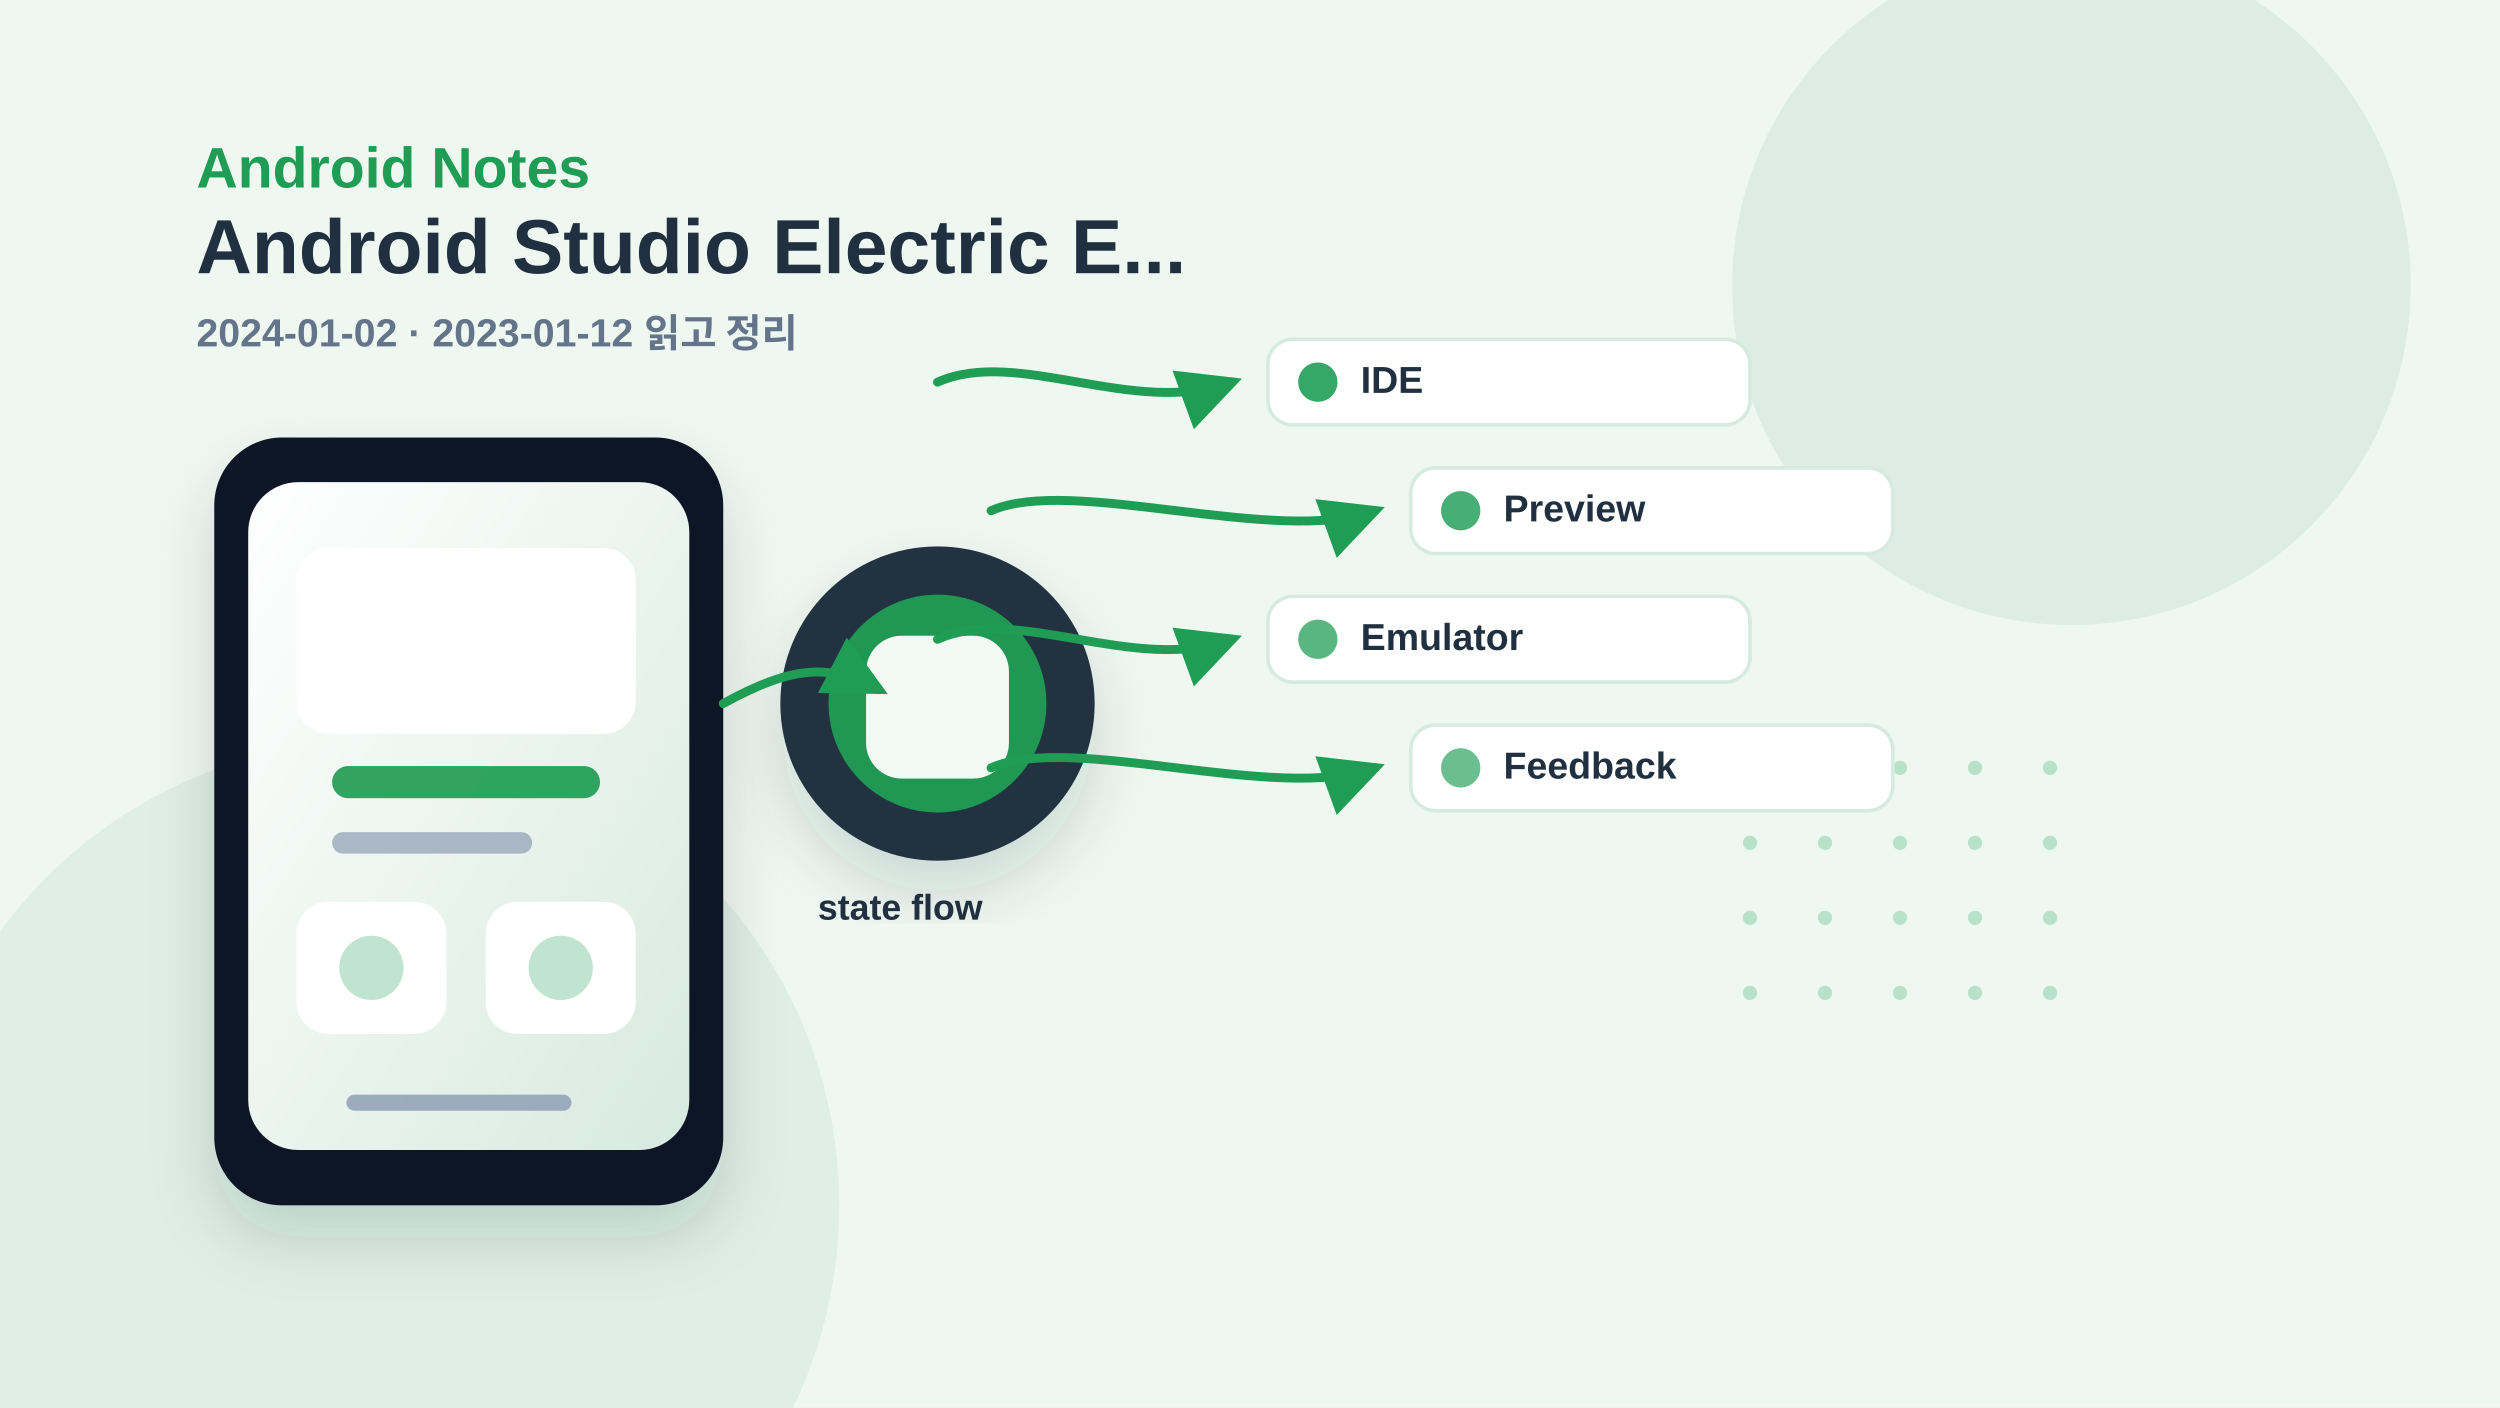
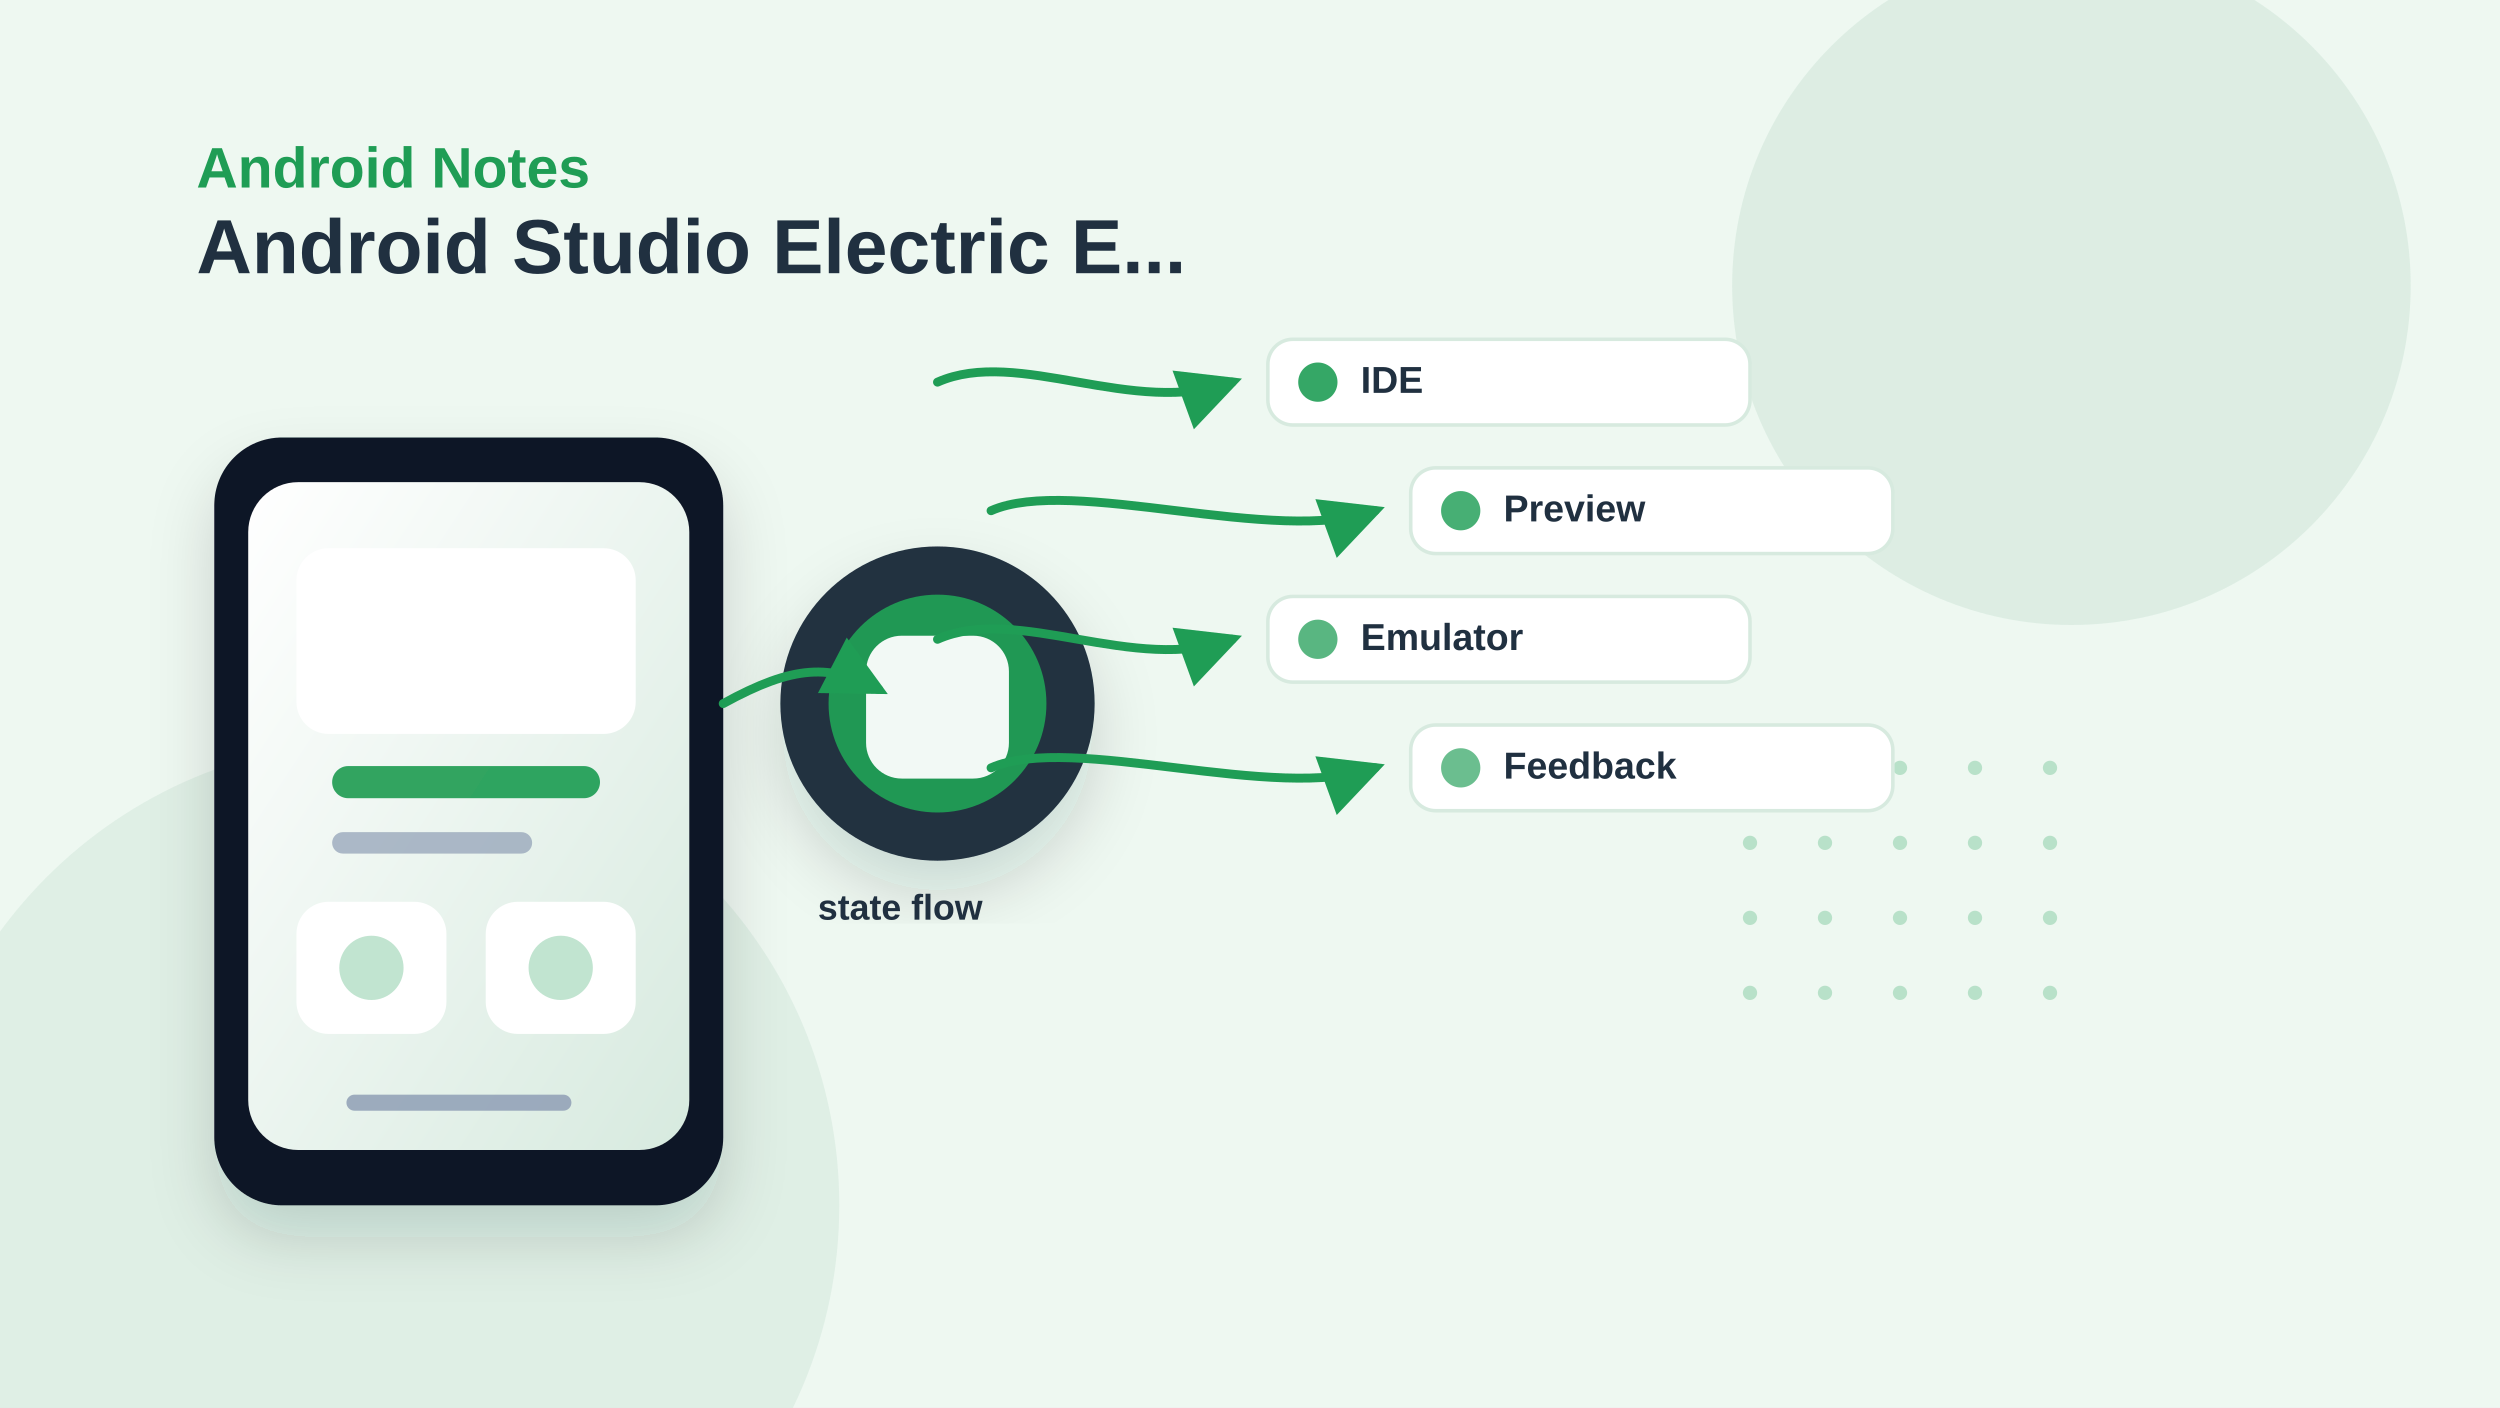
<svg xmlns="http://www.w3.org/2000/svg" width="1400" height="788" viewBox="0 0 1400 788" role="img" aria-label="Android Studio Electric Eel에서 배운 개발 루프 줄이기">
  <defs>
    <marker id="arrow" viewBox="0 0 12 12" refX="10" refY="6" markerWidth="7" markerHeight="7" orient="auto-start-reverse">
      <path d="M 0 0 L 12 6 L 0 12 z" fill="#1f9d55" />
    </marker>
    <filter id="shadow" x="-20%" y="-20%" width="140%" height="140%">
      <feDropShadow dx="0" dy="18" stdDeviation="18" flood-color="#17202a" flood-opacity="0.16" />
    </filter>
    <linearGradient id="phone" x1="0" y1="0" x2="1" y2="1">
      <stop offset="0%" stop-color="#ffffff" />
      <stop offset="100%" stop-color="#d7eadf" />
    </linearGradient>
  </defs>
  <rect width="1400" height="788" fill="#eef8f1" />
  <circle cx="1160" cy="160" r="190" fill="#d7eadf" opacity="0.75" />
  <circle cx="210" cy="675" r="260" fill="#d7eadf" opacity="0.65" />
  <g opacity="0.26">
    <circle cx="980" cy="430" r="4" fill="#1f9d55" />
    <circle cx="1022" cy="430" r="4" fill="#1f9d55" />
    <circle cx="1064" cy="430" r="4" fill="#1f9d55" />
    <circle cx="1106" cy="430" r="4" fill="#1f9d55" />
    <circle cx="1148" cy="430" r="4" fill="#1f9d55" />
    <circle cx="980" cy="472" r="4" fill="#1f9d55" />
    <circle cx="1022" cy="472" r="4" fill="#1f9d55" />
    <circle cx="1064" cy="472" r="4" fill="#1f9d55" />
    <circle cx="1106" cy="472" r="4" fill="#1f9d55" />
    <circle cx="1148" cy="472" r="4" fill="#1f9d55" />
    <circle cx="980" cy="514" r="4" fill="#1f9d55" />
    <circle cx="1022" cy="514" r="4" fill="#1f9d55" />
    <circle cx="1064" cy="514" r="4" fill="#1f9d55" />
    <circle cx="1106" cy="514" r="4" fill="#1f9d55" />
    <circle cx="1148" cy="514" r="4" fill="#1f9d55" />
    <circle cx="980" cy="556" r="4" fill="#1f9d55" />
    <circle cx="1022" cy="556" r="4" fill="#1f9d55" />
    <circle cx="1064" cy="556" r="4" fill="#1f9d55" />
    <circle cx="1106" cy="556" r="4" fill="#1f9d55" />
    <circle cx="1148" cy="556" r="4" fill="#1f9d55" />
  </g>
  <text x="110" y="105" font-family="Arial, Apple SD Gothic Neo, sans-serif" font-size="32" fill="#1f9d55" font-weight="800">Android Notes</text>
  <text x="110" y="153" font-family="Arial, Apple SD Gothic Neo, sans-serif" font-size="43" fill="#203040" font-weight="800">Android Studio Electric E...</text>
-   <text x="110" y="194" font-family="Arial, Apple SD Gothic Neo, sans-serif" font-size="22" fill="#64748b" font-weight="600">2024-01-02 · 2023-01-12 읽고 정리</text>
  <g filter="url(#shadow)">
    <rect x="120" y="245" width="285" height="430" rx="38" fill="#111827" />
    <rect x="139" y="270" width="247" height="374" rx="28" fill="url(#phone)" />
    <rect x="166" y="307" width="190" height="104" rx="18" fill="#ffffff" />
    <rect x="186" y="429" width="150" height="18" rx="9" fill="#1f9d55" opacity="0.92" />
    <rect x="186" y="466" width="112" height="12" rx="6" fill="#94a3b8" opacity="0.75" />
    <rect x="166" y="505" width="84" height="74" rx="18" fill="#ffffff" />
    <rect x="272" y="505" width="84" height="74" rx="18" fill="#ffffff" />
    <circle cx="208" cy="542" r="18" fill="#1f9d55" opacity="0.28" />
    <circle cx="314" cy="542" r="18" fill="#1f9d55" opacity="0.28" />
    <rect x="194" y="613" width="126" height="9" rx="4.5" fill="#94a3b8" opacity="0.9" />
  </g>
  <g>
    <circle cx="525" cy="394" r="88" fill="#203040" filter="url(#shadow)" />
    <circle cx="525" cy="394" r="61" fill="#1f9d55" opacity="0.95" />
    <rect x="485" y="356" width="80" height="80" rx="20" fill="#ffffff" opacity="0.94" />
    <path d="M 405 394 C 445 372, 465 372, 492 386" fill="none" stroke="#1f9d55" stroke-width="5" stroke-linecap="round" marker-end="url(#arrow)" />
    <text x="458" y="515" font-family="Arial, Apple SD Gothic Neo, sans-serif" font-size="20" fill="#203040" font-weight="800">state flow</text>
  </g>
  <path d="M 525 214 C 570 194, 635 234, 690 214" fill="none" stroke="#1f9d55" stroke-width="5" stroke-linecap="round" marker-end="url(#arrow)" />
  <path d="M 555 286 C 600 266, 715 306, 770 286" fill="none" stroke="#1f9d55" stroke-width="5" stroke-linecap="round" marker-end="url(#arrow)" />
  <path d="M 525 358 C 570 338, 635 378, 690 358" fill="none" stroke="#1f9d55" stroke-width="5" stroke-linecap="round" marker-end="url(#arrow)" />
  <path d="M 555 430 C 600 410, 715 450, 770 430" fill="none" stroke="#1f9d55" stroke-width="5" stroke-linecap="round" marker-end="url(#arrow)" />
  <rect x="710" y="190" width="270" height="48" rx="14" fill="#ffffff" stroke="#d7eadf" stroke-width="2" />
  <circle cx="738" cy="214" r="11" fill="#1f9d55" opacity="0.9" />
  <text x="762" y="220" font-family="Arial, Apple SD Gothic Neo, sans-serif" font-size="21" fill="#203040" font-weight="700">IDE</text>
  <rect x="790" y="262" width="270" height="48" rx="14" fill="#ffffff" stroke="#d7eadf" stroke-width="2" />
  <circle cx="818" cy="286" r="11" fill="#1f9d55" opacity="0.82" />
  <text x="842" y="292" font-family="Arial, Apple SD Gothic Neo, sans-serif" font-size="21" fill="#203040" font-weight="700">Preview</text>
  <rect x="710" y="334" width="270" height="48" rx="14" fill="#ffffff" stroke="#d7eadf" stroke-width="2" />
  <circle cx="738" cy="358" r="11" fill="#1f9d55" opacity="0.74" />
  <text x="762" y="364" font-family="Arial, Apple SD Gothic Neo, sans-serif" font-size="21" fill="#203040" font-weight="700">Emulator</text>
  <rect x="790" y="406" width="270" height="48" rx="14" fill="#ffffff" stroke="#d7eadf" stroke-width="2" />
  <circle cx="818" cy="430" r="11" fill="#1f9d55" opacity="0.66" />
  <text x="842" y="436" font-family="Arial, Apple SD Gothic Neo, sans-serif" font-size="21" fill="#203040" font-weight="700">Feedback</text>
</svg>
